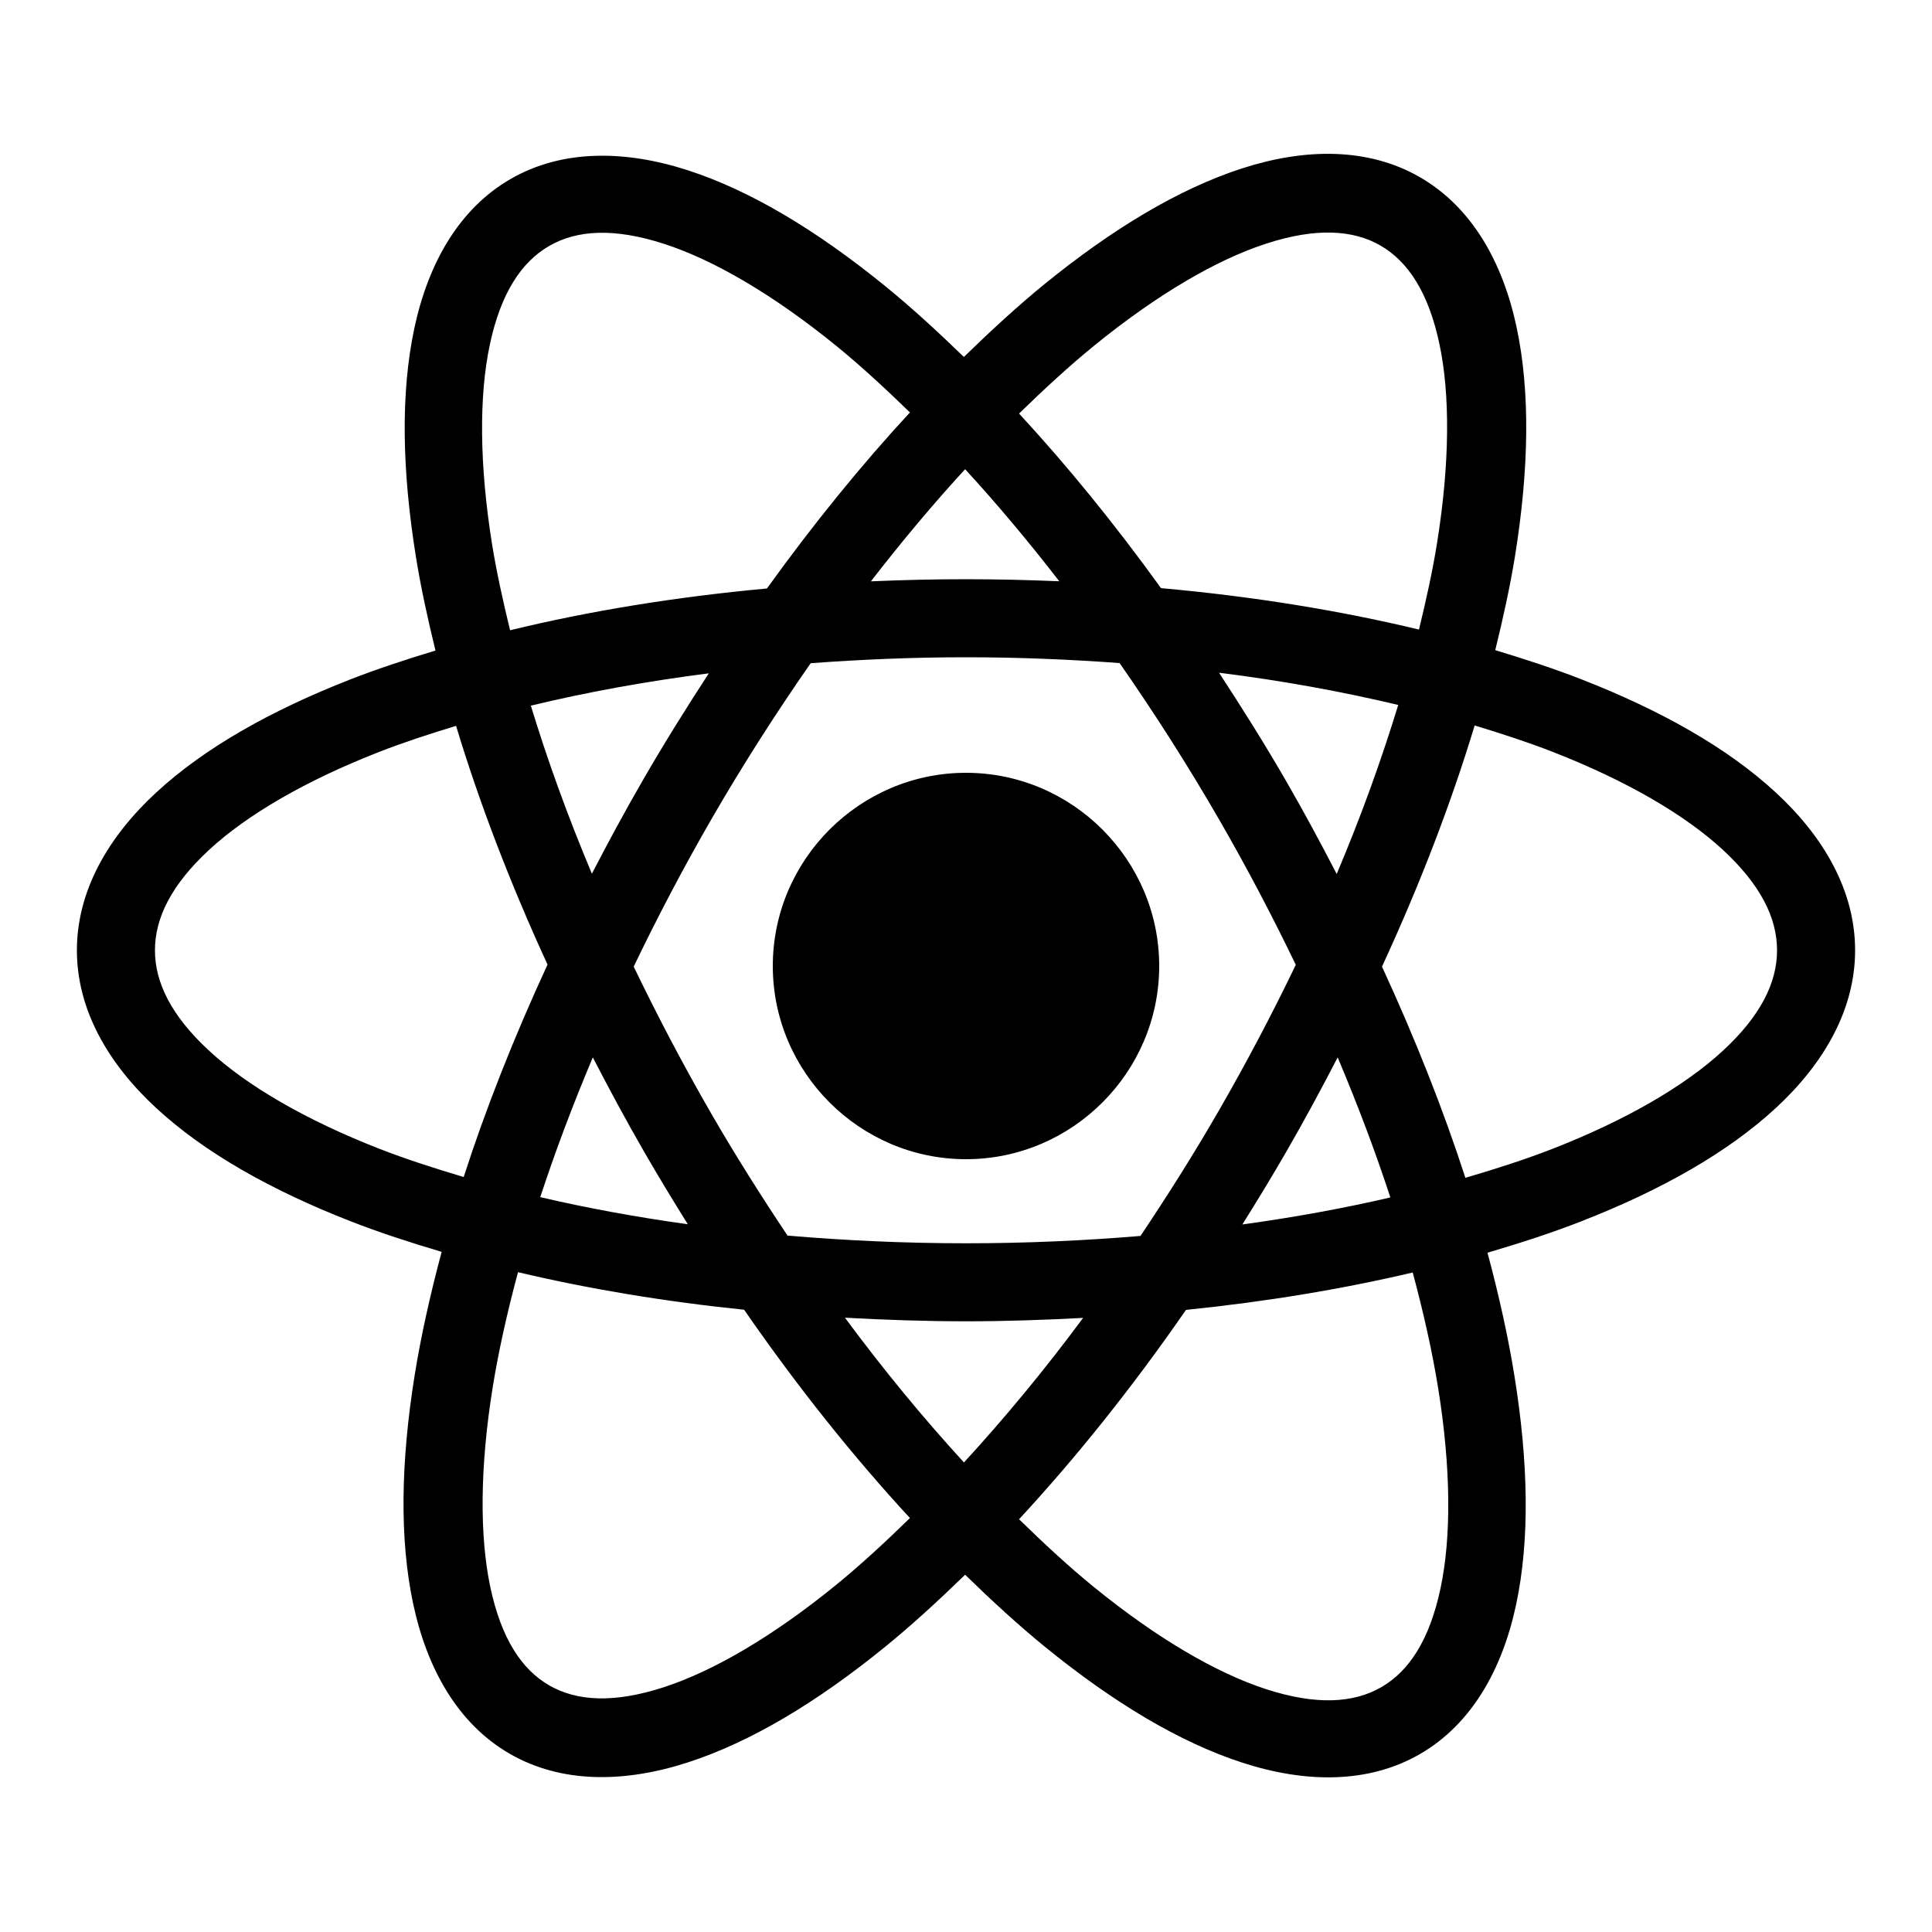
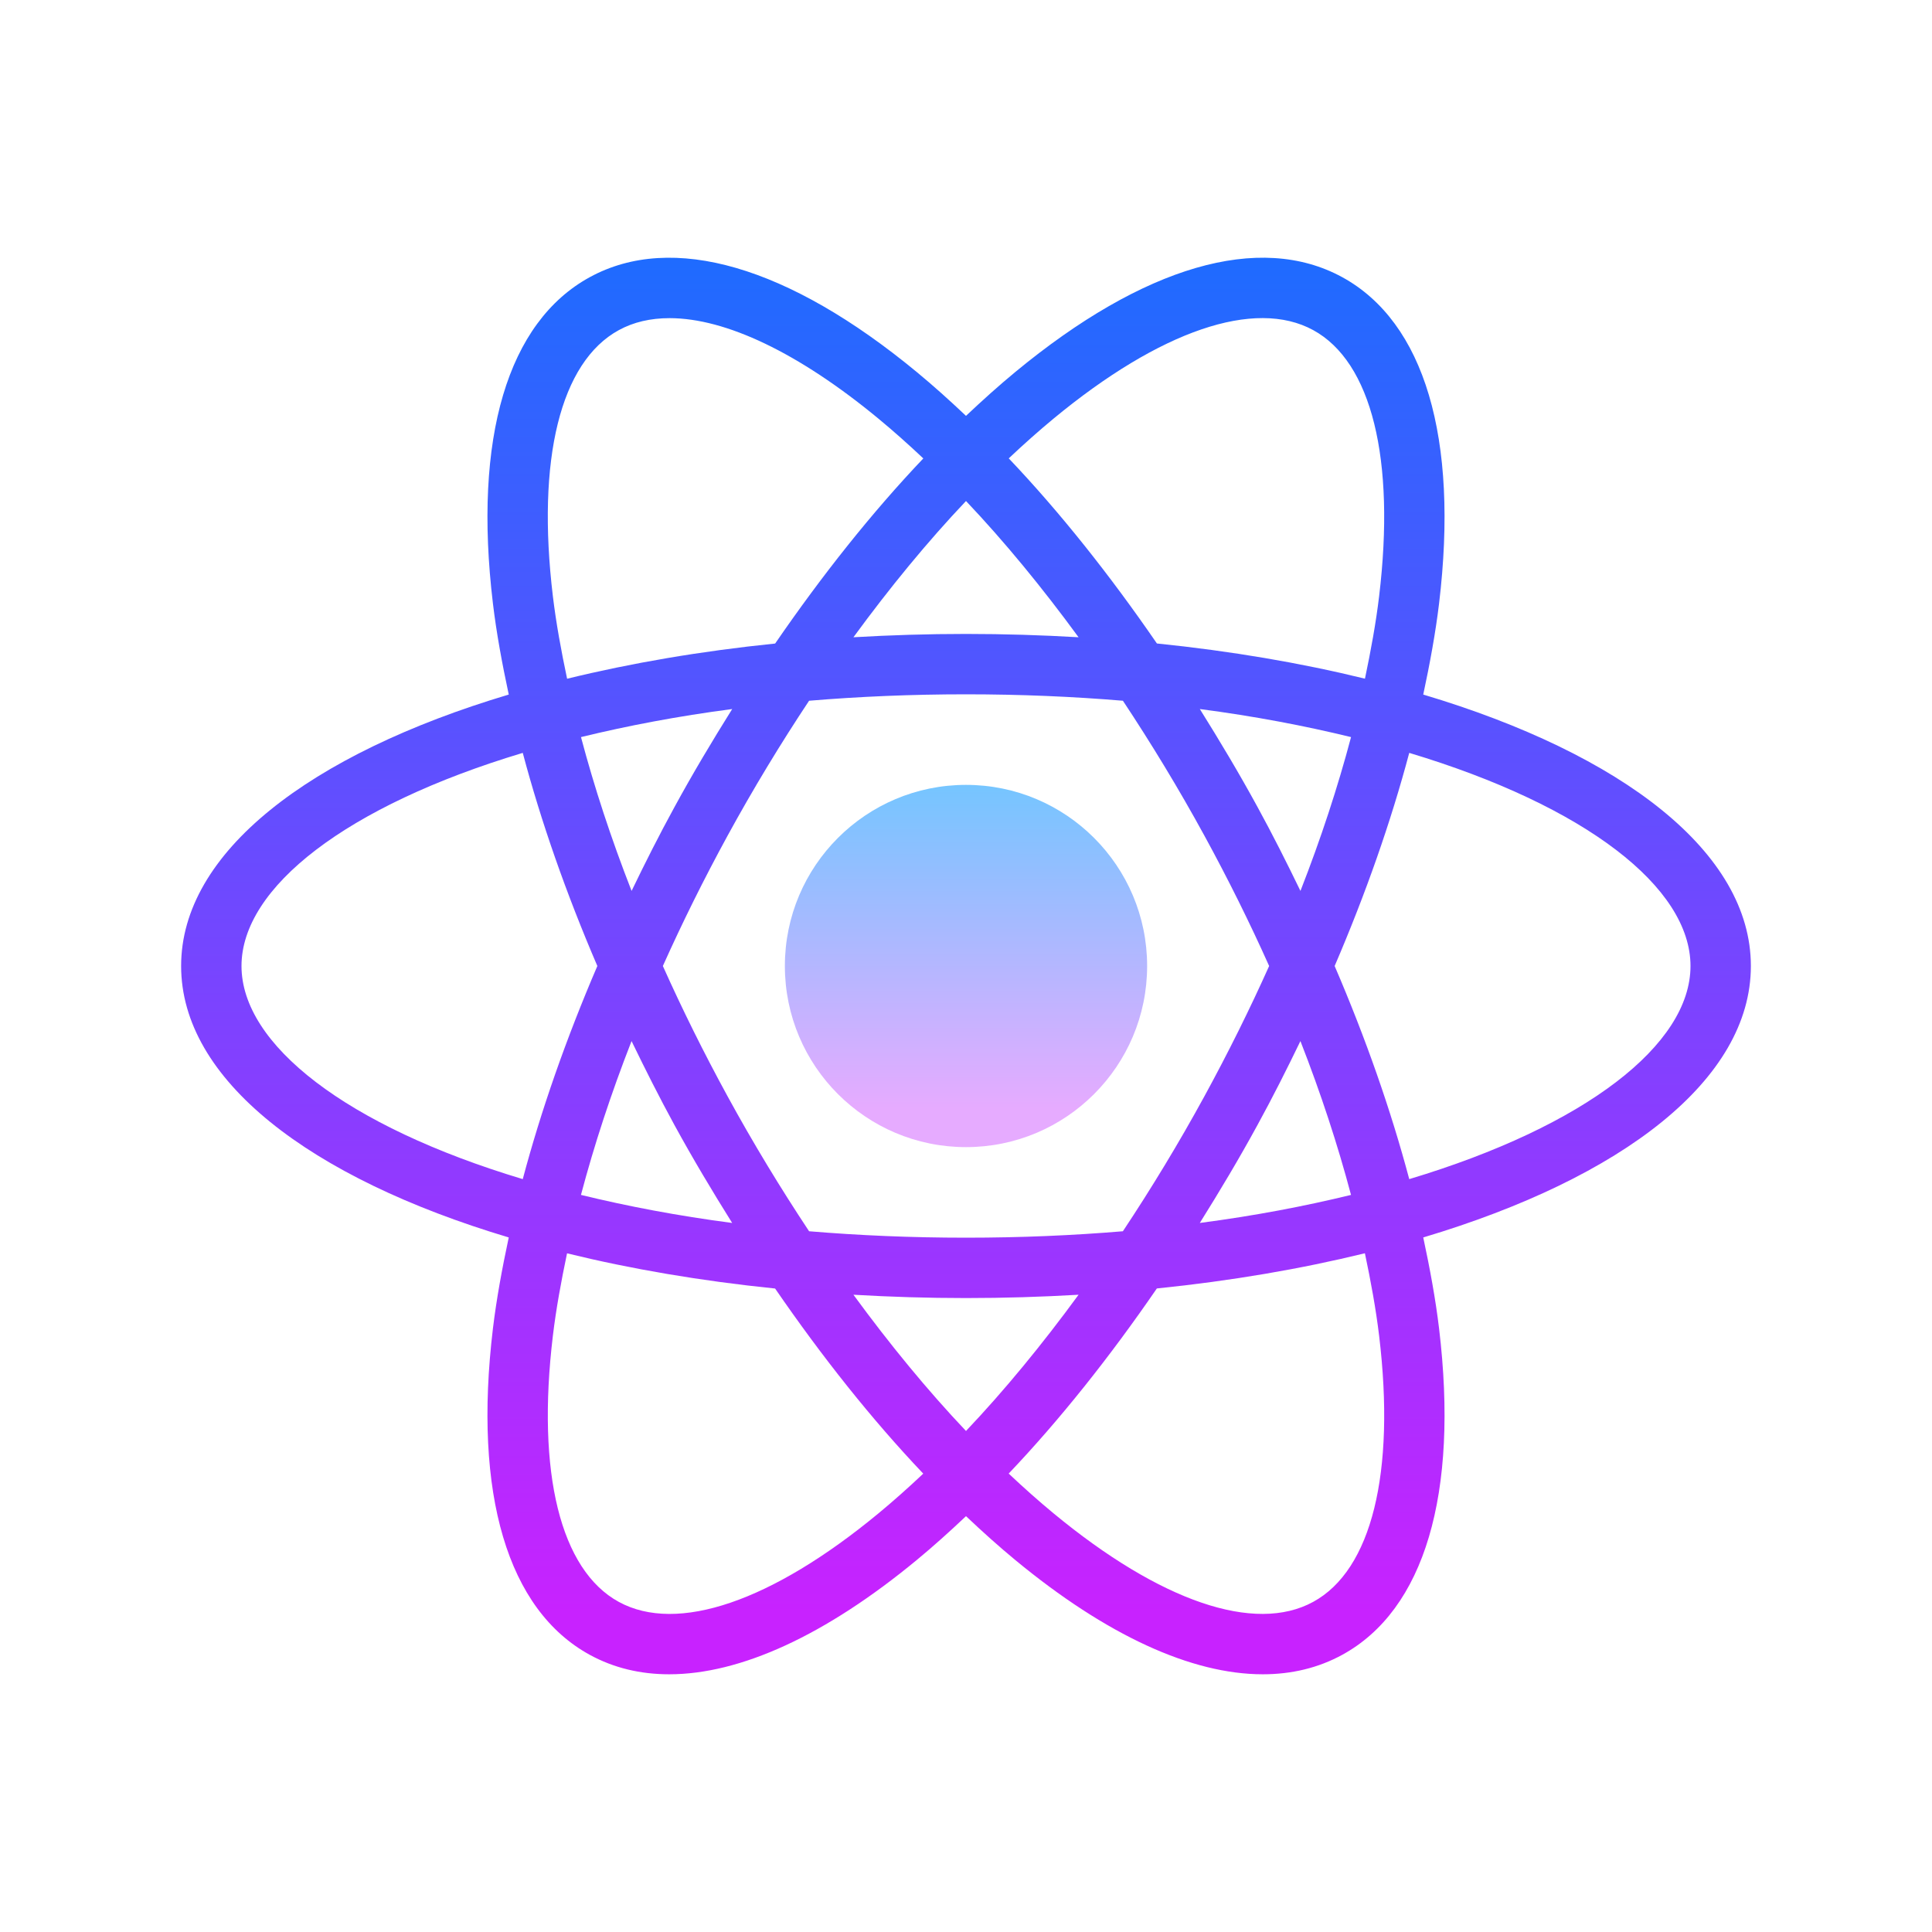
- <svg xmlns="http://www.w3.org/2000/svg" fill="#000000" viewBox="0 0 50 50" width="100px" height="100px">
-   <path d="M 34.555 3.984 C 33.775 3.958 32.959 4.094 32.141 4.359 C 30.504 4.89 28.789 5.924 27.029 7.355 C 26.34 7.917 25.644 8.558 24.945 9.238 C 24.262 8.575 23.581 7.951 22.906 7.402 C 21.148 5.972 19.438 4.938 17.805 4.408 C 16.172 3.879 14.547 3.862 13.213 4.633 C 11.879 5.403 11.081 6.817 10.723 8.496 C 10.365 10.175 10.404 12.174 10.764 14.412 C 10.889 15.19 11.067 16.005 11.27 16.836 C 10.507 17.067 9.767 17.31 9.08 17.578 C 7.008 18.387 5.293 19.356 4.045 20.508 C 2.796 21.66 1.99 23.058 1.99 24.594 C 1.99 26.129 2.796 27.526 4.045 28.678 C 5.293 29.83 7.008 30.8 9.08 31.609 C 9.814 31.896 10.609 32.154 11.43 32.398 C 11.135 33.501 10.895 34.571 10.732 35.586 C 10.373 37.826 10.335 39.825 10.693 41.508 C 11.052 43.19 11.85 44.613 13.191 45.387 C 14.532 46.161 16.164 46.142 17.801 45.611 C 19.437 45.081 21.15 44.049 22.91 42.617 C 23.594 42.061 24.285 41.427 24.977 40.754 C 25.672 41.431 26.366 42.068 27.053 42.627 C 28.811 44.057 30.523 45.09 32.156 45.619 C 33.789 46.149 35.414 46.165 36.748 45.395 C 38.082 44.624 38.878 43.21 39.236 41.531 C 39.594 39.853 39.555 37.855 39.195 35.617 C 39.032 34.6 38.793 33.526 38.496 32.42 C 39.344 32.17 40.164 31.905 40.92 31.609 C 42.992 30.8 44.707 29.83 45.955 28.678 C 47.204 27.526 48.01 26.129 48.01 24.594 C 48.01 23.058 47.204 21.66 45.955 20.508 C 44.707 19.356 42.992 18.387 40.92 17.578 C 40.223 17.306 39.472 17.06 38.697 16.826 C 38.902 15.99 39.083 15.169 39.209 14.387 C 39.569 12.147 39.607 10.145 39.248 8.463 C 38.889 6.78 38.089 5.36 36.748 4.586 C 36.078 4.199 35.334 4.011 34.555 3.984 z M 34.463 6.02 C 34.952 6.033 35.37 6.149 35.727 6.355 C 36.441 6.768 36.968 7.57 37.25 8.891 C 37.532 10.211 37.522 11.995 37.189 14.064 C 37.076 14.773 36.91 15.524 36.723 16.293 C 34.677 15.801 32.436 15.435 30.047 15.221 C 28.848 13.559 27.615 12.046 26.373 10.703 C 27.03 10.062 27.683 9.462 28.32 8.943 C 29.946 7.621 31.485 6.721 32.77 6.305 C 33.412 6.096 33.974 6.006 34.463 6.02 z M 15.486 6.025 C 15.978 6.012 16.541 6.102 17.186 6.311 C 18.474 6.728 20.015 7.628 21.643 8.951 C 22.267 9.459 22.905 10.048 23.549 10.674 C 22.297 12.027 21.055 13.554 19.848 15.23 C 17.469 15.449 15.237 15.816 13.201 16.311 C 13.015 15.546 12.85 14.799 12.736 14.094 C 12.404 12.023 12.395 10.238 12.678 8.914 C 12.96 7.59 13.492 6.781 14.213 6.365 C 14.573 6.157 14.994 6.039 15.486 6.025 z M 24.977 12.143 C 25.791 13.029 26.606 13.999 27.414 15.043 C 26.62 15.01 25.816 14.99 25 14.99 C 24.167 14.99 23.348 15.01 22.539 15.045 C 23.347 14 24.162 13.03 24.977 12.143 z M 25 17.01 C 26.36 17.01 27.685 17.066 28.975 17.16 C 29.862 18.434 30.729 19.786 31.555 21.217 C 32.281 22.474 32.937 23.729 33.535 24.969 C 32.931 26.225 32.263 27.497 31.527 28.771 C 30.88 29.893 30.203 30.959 29.516 31.986 C 28.059 32.108 26.55 32.176 25 32.176 C 23.412 32.176 21.869 32.104 20.381 31.977 C 19.705 30.964 19.04 29.915 18.402 28.811 C 17.668 27.539 17.004 26.269 16.4 25.016 C 17.006 23.755 17.674 22.478 18.412 21.199 C 19.234 19.776 20.098 18.432 20.98 17.164 C 22.284 17.067 23.624 17.01 25 17.01 z M 31.549 17.41 C 33.197 17.616 34.745 17.901 36.186 18.244 C 35.758 19.645 35.232 21.109 34.594 22.619 C 34.18 21.821 33.751 21.02 33.287 20.217 C 32.725 19.244 32.14 18.316 31.549 17.41 z M 18.344 17.426 C 17.765 18.315 17.195 19.225 16.645 20.178 C 16.175 20.991 15.737 21.803 15.318 22.611 C 14.686 21.11 14.163 19.655 13.738 18.262 C 15.168 17.918 16.707 17.634 18.344 17.426 z M 38.164 18.775 C 38.873 18.99 39.558 19.214 40.186 19.459 C 42.096 20.205 43.607 21.088 44.586 21.992 C 45.565 22.896 45.99 23.758 45.99 24.594 C 45.99 25.43 45.565 26.292 44.586 27.195 C 43.607 28.099 42.096 28.982 40.186 29.729 C 39.488 30.001 38.721 30.248 37.924 30.482 C 37.355 28.724 36.629 26.889 35.766 25.016 C 36.759 22.865 37.561 20.768 38.164 18.775 z M 11.803 18.785 C 12.399 20.758 13.191 22.834 14.17 24.963 C 13.3 26.847 12.571 28.692 12 30.461 C 11.231 30.233 10.49 29.992 9.814 29.729 C 7.904 28.982 6.393 28.099 5.414 27.195 C 4.435 26.292 4.01 25.43 4.01 24.594 C 4.01 23.758 4.435 22.896 5.414 21.992 C 6.393 21.088 7.904 20.205 9.814 19.459 C 10.433 19.217 11.106 18.997 11.803 18.785 z M 25 20 C 22.25 20 20 22.25 20 25 C 20 27.75 22.25 30 25 30 C 27.75 30 30 27.75 30 25 C 30 22.25 27.75 20 25 20 z M 15.342 27.365 C 15.762 28.178 16.2 28.993 16.672 29.811 C 17.041 30.45 17.418 31.072 17.801 31.684 C 16.458 31.497 15.181 31.262 13.982 30.982 C 14.364 29.815 14.82 28.603 15.342 27.365 z M 34.619 27.365 C 35.143 28.606 35.6 29.82 35.982 30.99 C 34.78 31.269 33.499 31.504 32.152 31.689 C 32.54 31.071 32.923 30.441 33.297 29.793 C 33.765 28.982 34.201 28.172 34.619 27.365 z M 13.406 32.924 C 15.216 33.353 17.178 33.682 19.258 33.896 C 20.646 35.905 22.093 37.709 23.549 39.287 C 22.898 39.922 22.253 40.518 21.621 41.031 C 19.995 42.354 18.454 43.252 17.17 43.668 C 15.886 44.084 14.927 44.029 14.213 43.617 C 13.499 43.205 12.973 42.403 12.691 41.082 C 12.41 39.761 12.418 37.979 12.75 35.91 C 12.901 34.971 13.126 33.966 13.406 32.924 z M 36.561 32.932 C 36.843 33.981 37.069 34.989 37.221 35.934 C 37.553 38.005 37.562 39.789 37.279 41.113 C 36.997 42.438 36.469 43.248 35.748 43.664 C 35.027 44.08 34.06 44.134 32.771 43.717 C 31.483 43.299 29.942 42.4 28.314 41.076 C 27.678 40.559 27.029 39.958 26.373 39.318 C 27.839 37.735 29.295 35.921 30.693 33.9 C 32.779 33.687 34.746 33.36 36.561 32.932 z M 21.867 34.102 C 22.894 34.158 23.934 34.195 25 34.195 C 26.031 34.195 27.037 34.16 28.031 34.107 C 27.015 35.479 25.979 36.725 24.947 37.848 C 23.916 36.723 22.882 35.474 21.867 34.102 z" clip-rule="evenodd" fill-rule="evenodd" />
+ <svg xmlns="http://www.w3.org/2000/svg" viewBox="0 0 64 64" width="64px" height="64px">
+   <linearGradient id="9GkdZLxQa1XTDblOFwLcpa" x1="32" x2="32" y1="25.213" y2="36.722" gradientUnits="userSpaceOnUse">
+     <stop offset="0" stop-color="#6dc7ff" />
+     <stop offset="1" stop-color="#e6abff" />
+   </linearGradient>
+   <circle cx="32" cy="32" r="6" fill="url(#9GkdZLxQa1XTDblOFwLcpa)" />
+   <linearGradient id="9GkdZLxQa1XTDblOFwLcpb" x1="32" x2="32" y1="7.426" y2="53.44" gradientUnits="userSpaceOnUse">
+     <stop offset="0" stop-color="#1a6dff" />
+     <stop offset="1" stop-color="#c822ff" />
+   </linearGradient>
+   <path fill="url(#9GkdZLxQa1XTDblOFwLcpb)" d="M58,32c0-3.758-4.243-7.017-10.853-8.992c0.221-1.031,0.407-2.045,0.524-3.015 c0.657-5.483-0.483-9.323-3.211-10.813c-2.729-1.489-6.574-0.372-10.831,3.146c-0.544,0.449-1.087,0.938-1.629,1.45 c-0.542-0.513-1.085-1.001-1.629-1.45C26.114,8.808,22.267,7.692,19.54,9.18c-2.728,1.489-3.868,5.329-3.211,10.813 c0.116,0.971,0.303,1.984,0.524,3.015C10.243,24.983,6,28.242,6,32s4.243,7.017,10.853,8.992c-0.221,1.031-0.407,2.045-0.524,3.015 c-0.657,5.483,0.483,9.323,3.211,10.813c0.789,0.431,1.67,0.643,2.628,0.643c2.357,0,5.177-1.287,8.203-3.788 c0.544-0.449,1.087-0.938,1.629-1.45c0.542,0.513,1.085,1.001,1.629,1.45c3.026,2.501,5.846,3.788,8.203,3.788 c0.958,0,1.84-0.213,2.628-0.643c2.728-1.489,3.868-5.329,3.211-10.813c-0.116-0.971-0.303-1.984-0.524-3.015 C53.757,39.017,58,35.758,58,32z M34.902,13.866c3.53-2.917,6.665-3.987,8.599-2.931c1.934,1.055,2.729,4.27,2.184,8.818 c-0.105,0.879-0.273,1.796-0.469,2.729c-2.117-0.519-4.43-0.915-6.892-1.166c-1.564-2.275-3.215-4.351-4.908-6.132 C33.91,14.718,34.406,14.276,34.902,13.866z M39.899,36.313c-0.853,1.562-1.76,3.055-2.702,4.474C35.546,40.925,33.811,41,32,41 s-3.546-0.075-5.198-0.213c-0.941-1.42-1.849-2.912-2.702-4.474c-0.784-1.435-1.499-2.878-2.142-4.313 c0.643-1.434,1.358-2.877,2.142-4.313c0.853-1.562,1.76-3.055,2.702-4.474C28.454,23.075,30.189,23,32,23s3.546,0.075,5.198,0.213 c0.941,1.42,1.849,2.912,2.702,4.474c0.784,1.435,1.499,2.878,2.142,4.313C41.399,33.434,40.683,34.877,39.899,36.313z M43.078,34.487c0.68,1.739,1.238,3.444,1.676,5.096c-1.544,0.376-3.21,0.694-5.009,0.929c0.657-1.05,1.3-2.124,1.909-3.241 C42.161,36.346,42.629,35.416,43.078,34.487z M32,47.403c-1.272-1.341-2.522-2.863-3.729-4.513C29.487,42.961,30.73,43,32,43 s2.513-0.039,3.729-0.11C34.522,44.54,33.272,46.062,32,47.403z M24.254,40.512c-1.799-0.235-3.465-0.553-5.009-0.929 c0.438-1.652,0.996-3.358,1.676-5.096c0.45,0.93,0.918,1.859,1.423,2.785C22.954,38.388,23.597,39.462,24.254,40.512z M20.922,29.513c-0.68-1.739-1.238-3.445-1.676-5.096c1.544-0.376,3.21-0.694,5.009-0.929c-0.657,1.05-1.3,2.124-1.909,3.241 C21.839,27.654,21.371,28.584,20.922,29.513z M32,16.597c1.272,1.341,2.522,2.863,3.729,4.513C34.513,21.039,33.27,21,32,21 s-2.513,0.039-3.729,0.11C29.478,19.46,30.728,17.938,32,16.597z M41.655,26.729c-0.609-1.116-1.252-2.19-1.909-3.241 c1.799,0.235,3.465,0.553,5.009,0.929c-0.438,1.652-0.996,3.358-1.676,5.096C42.629,28.584,42.161,27.654,41.655,26.729z M18.315,19.754c-0.546-4.549,0.25-7.764,2.184-8.818c0.488-0.267,1.053-0.397,1.681-0.397c1.86,0,4.278,1.147,6.918,3.328 c0.496,0.41,0.993,0.852,1.488,1.319c-1.693,1.781-3.345,3.856-4.908,6.132c-2.463,0.251-4.776,0.648-6.892,1.166 C18.588,21.55,18.421,20.633,18.315,19.754z M8,32c0-2.6,3.47-5.303,9.317-7.06c0.606,2.279,1.437,4.654,2.471,7.06 c-1.034,2.407-1.865,4.782-2.471,7.06C11.47,37.303,8,34.6,8,32z M29.098,50.134c-3.53,2.917-6.662,3.989-8.599,2.931 c-1.934-1.055-2.729-4.27-2.184-8.818c0.105-0.879,0.273-1.796,0.469-2.729c2.117,0.519,4.43,0.915,6.892,1.166 c1.564,2.275,3.215,4.351,4.908,6.132C30.09,49.282,29.594,49.724,29.098,50.134z M45.685,44.246 c0.546,4.549-0.25,7.764-2.184,8.818c-1.934,1.059-5.068-0.014-8.599-2.931c-0.496-0.41-0.993-0.852-1.488-1.319 c1.693-1.781,3.345-3.856,4.908-6.132c2.463-0.251,4.776-0.648,6.892-1.166C45.412,42.45,45.579,43.367,45.685,44.246z M46.683,39.06c-0.606-2.279-1.437-4.654-2.471-7.06c1.034-2.407,1.865-4.782,2.471-7.06C52.53,26.697,56,29.4,56,32 S52.53,37.303,46.683,39.06z" />
</svg>
